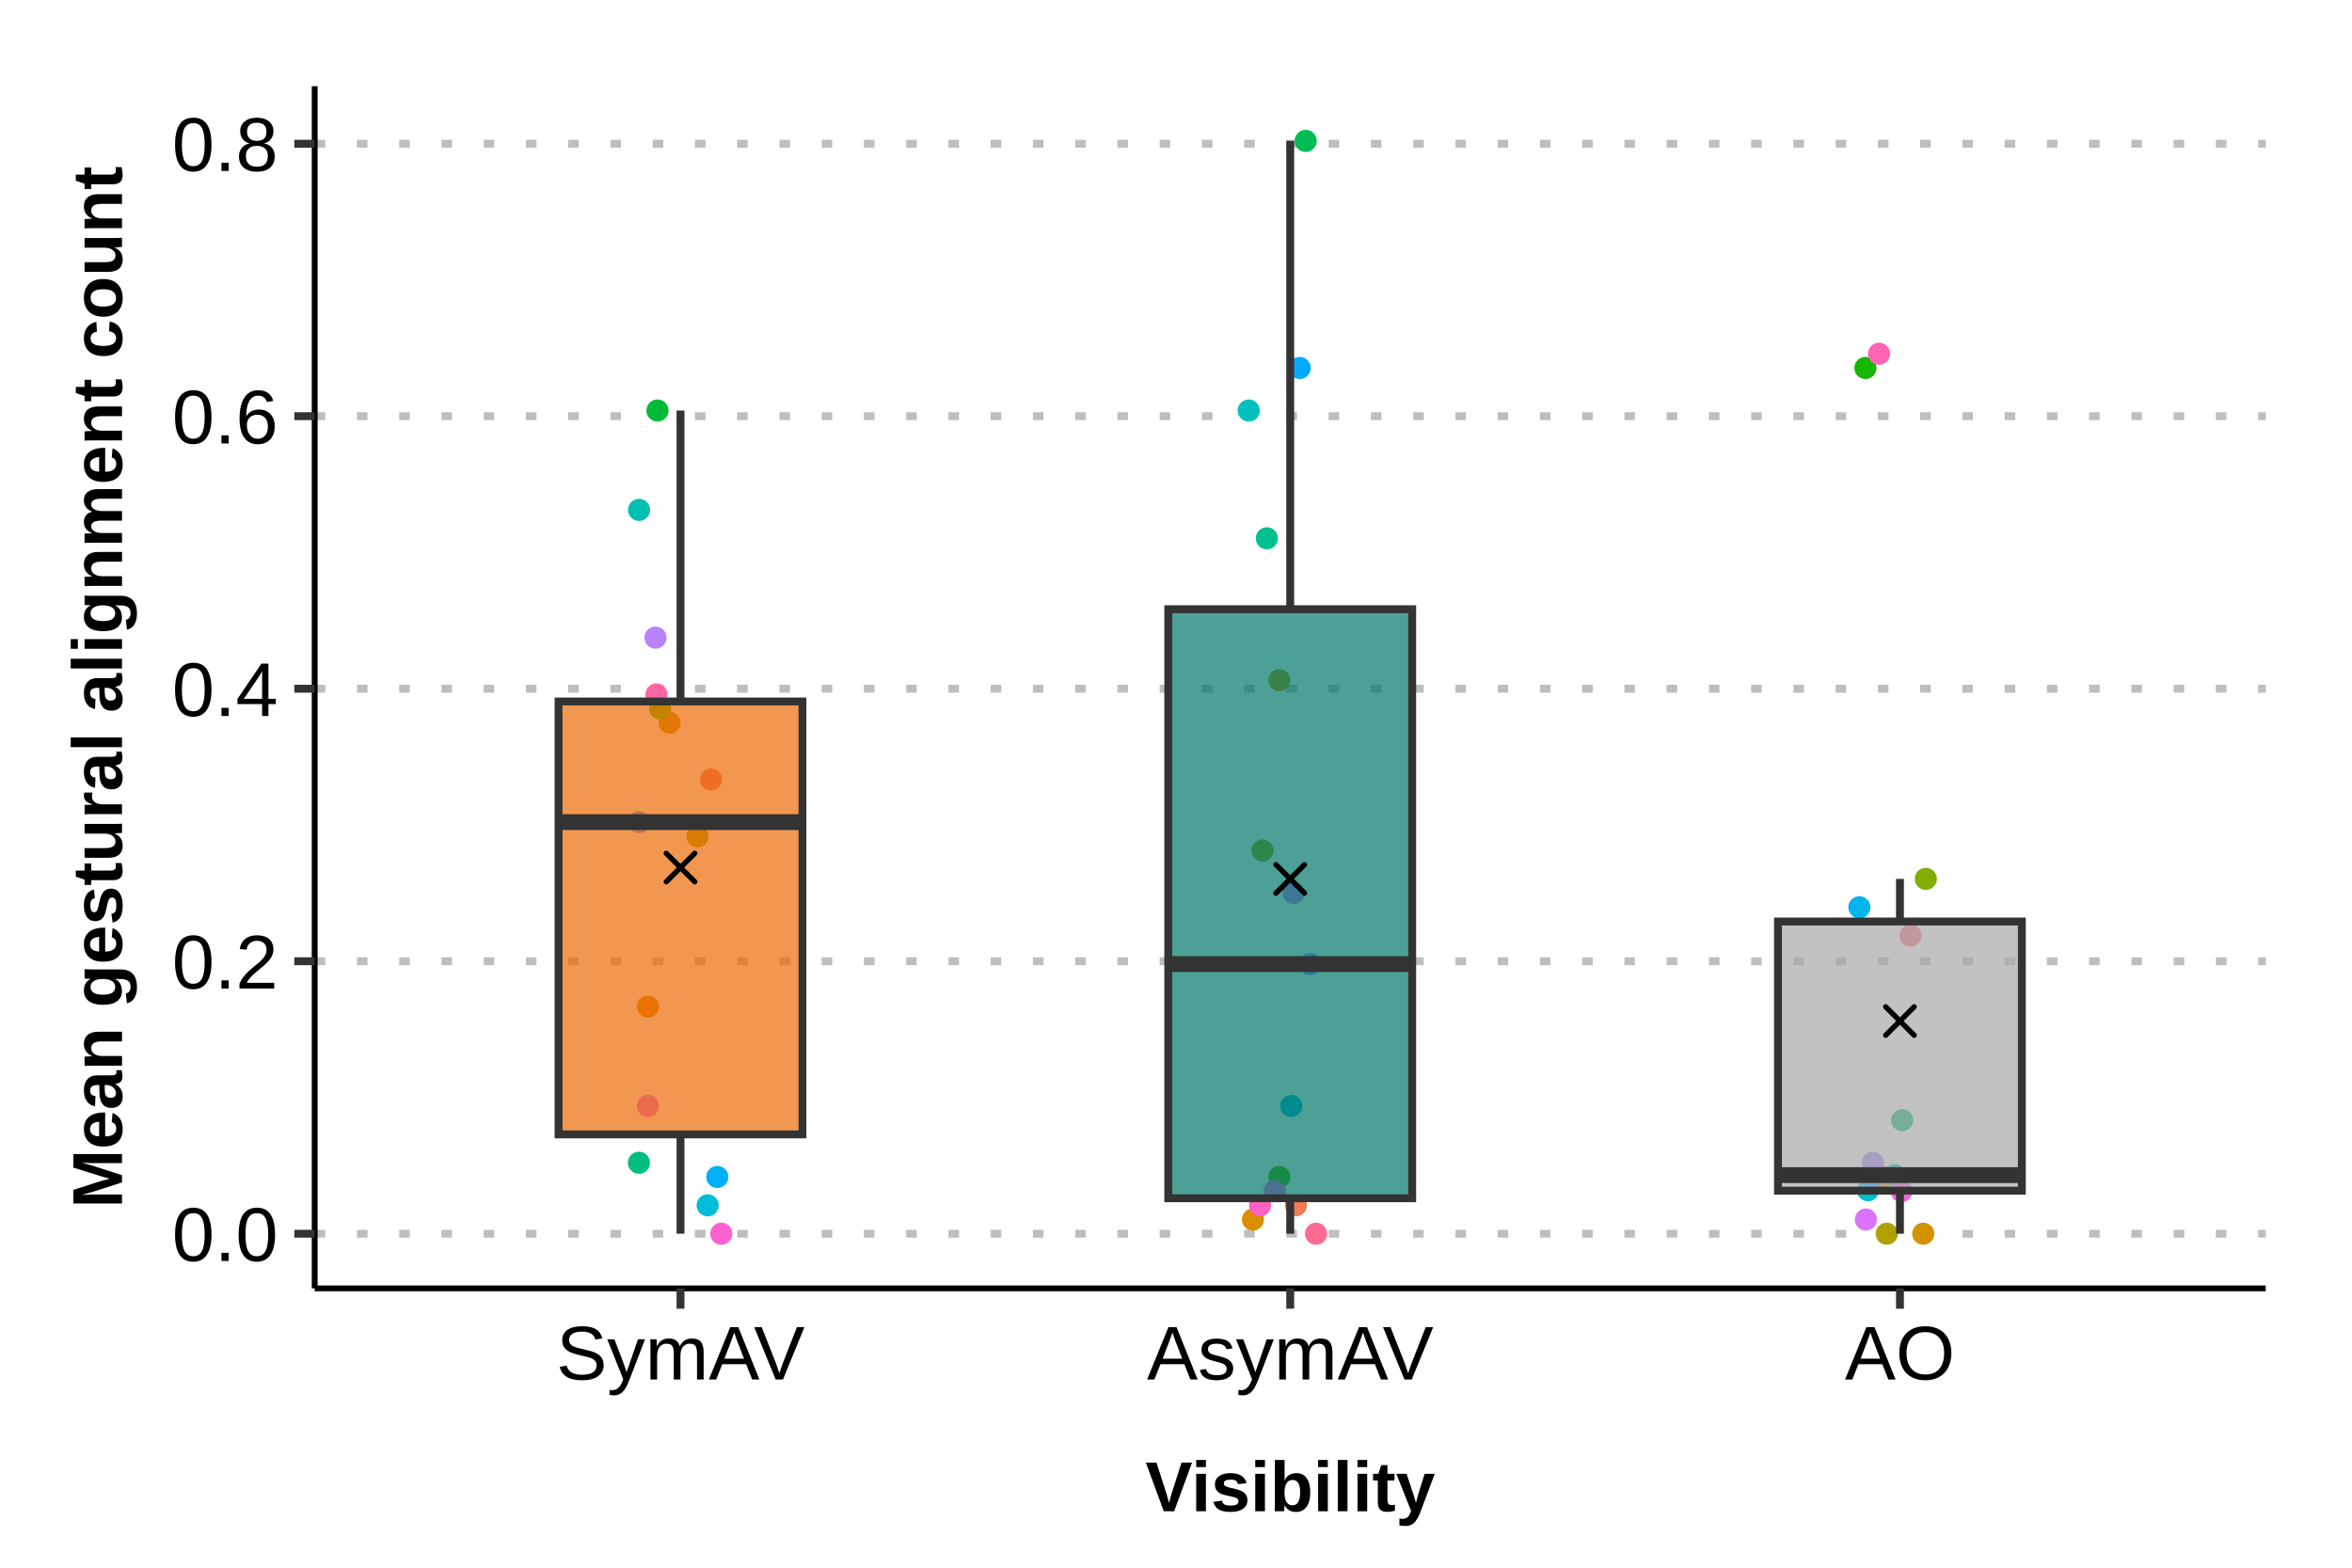
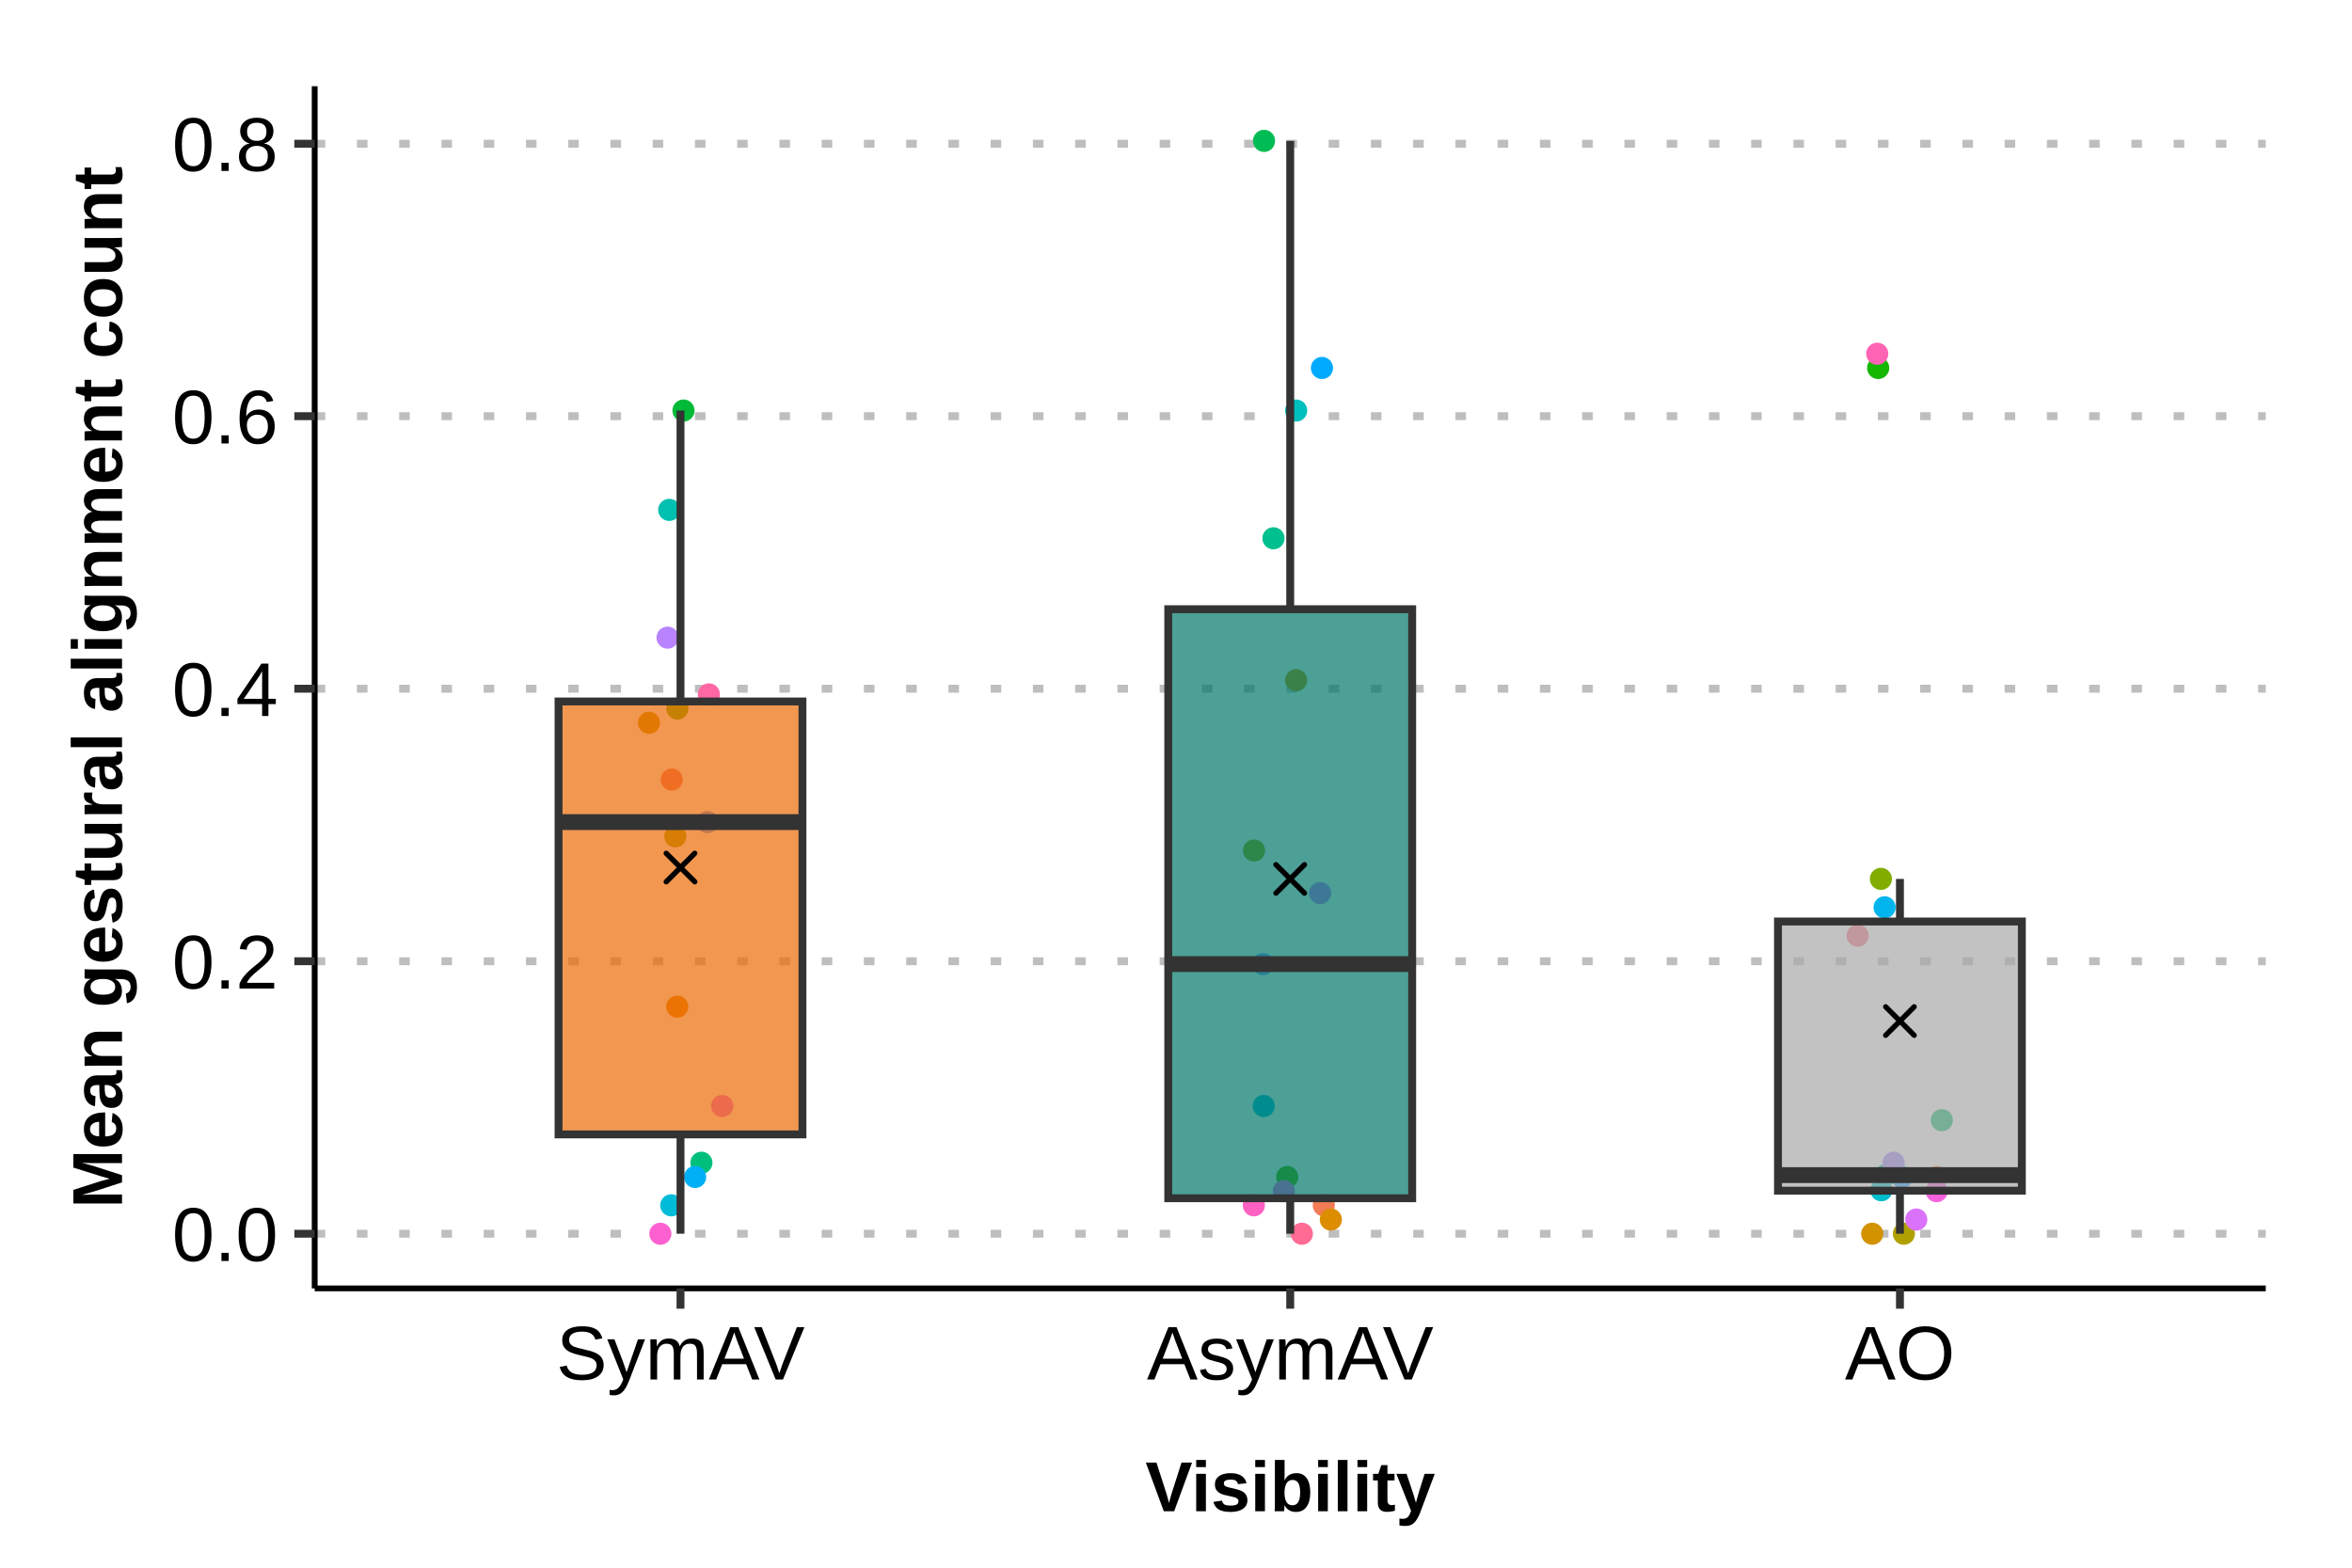
<svg xmlns="http://www.w3.org/2000/svg" width="432.00pt" height="288.00pt" viewBox="0 0 432.00 288.00">
  <g class="svglite">
    <defs>
      <style type="text/css">
    .svglite line, .svglite polyline, .svglite polygon, .svglite path, .svglite rect, .svglite circle {
      fill: none;
      stroke: #000000;
      stroke-linecap: round;
      stroke-linejoin: round;
      stroke-miterlimit: 10.00;
    }
    .svglite text {
      white-space: pre;
    }
    .svglite g.glyphgroup path {
      fill: inherit;
      stroke: none;
    }
  </style>
    </defs>
    <rect width="100%" height="100%" style="stroke: none; fill: none;" />
    <defs>
      <clipPath id="cpMC4wMHw0MzIuMDB8MC4wMHwyODguMDA=">
        <rect x="0.00" y="0.00" width="432.00" height="288.00" />
      </clipPath>
    </defs>
    <g clip-path="url(#cpMC4wMHw0MzIuMDB8MC4wMHwyODguMDA=)">
</g>
    <defs>
      <clipPath id="cpNTcuODB8NDE2LjE2fDE1Ljg0fDIzNi42OQ==">
        <rect x="57.80" y="15.84" width="358.36" height="220.85" />
      </clipPath>
    </defs>
    <g clip-path="url(#cpNTcuODB8NDE2LjE2fDE1Ljg0fDIzNi42OQ==)">
      <polyline points="57.80,226.65 416.16,226.65 " style="stroke-width: 1.45; stroke: #BEBEBE; stroke-dasharray: 1.94,5.82; stroke-linecap: butt;" />
      <polyline points="57.80,176.59 416.16,176.59 " style="stroke-width: 1.45; stroke: #BEBEBE; stroke-dasharray: 1.94,5.82; stroke-linecap: butt;" />
      <polyline points="57.80,126.52 416.16,126.52 " style="stroke-width: 1.45; stroke: #BEBEBE; stroke-dasharray: 1.94,5.82; stroke-linecap: butt;" />
      <polyline points="57.80,76.46 416.16,76.46 " style="stroke-width: 1.45; stroke: #BEBEBE; stroke-dasharray: 1.94,5.82; stroke-linecap: butt;" />
      <polyline points="57.80,26.40 416.16,26.40 " style="stroke-width: 1.45; stroke: #BEBEBE; stroke-dasharray: 1.94,5.82; stroke-linecap: butt;" />
-       <circle cx="130.60" cy="143.21" r="1.55" style="stroke-width: 0.97; stroke: #F8766D; fill: #F8766D;" />
-       <circle cx="238.02" cy="221.43" r="1.55" style="stroke-width: 0.97; stroke: #F27C56; fill: #F27C56;" />
-       <circle cx="346.04" cy="216.22" r="1.55" style="stroke-width: 0.97; stroke: #EC823A; fill: #EC823A;" />
-       <circle cx="119.01" cy="184.93" r="1.55" style="stroke-width: 0.97; stroke: #E58700; fill: #E58700;" />
-       <circle cx="230.13" cy="224.04" r="1.55" style="stroke-width: 0.97; stroke: #DC8D00; fill: #DC8D00;" />
-       <circle cx="353.25" cy="226.65" r="1.55" style="stroke-width: 0.97; stroke: #D39200; fill: #D39200;" />
-       <circle cx="122.99" cy="132.78" r="1.55" style="stroke-width: 0.97; stroke: #C99800; fill: #C99800;" />
-       <circle cx="234.98" cy="124.96" r="1.55" style="stroke-width: 0.97; stroke: #BD9C00; fill: #BD9C00;" />
-       <circle cx="346.55" cy="226.65" r="1.55" style="stroke-width: 0.97; stroke: #B1A100; fill: #B1A100;" />
-       <circle cx="128.10" cy="153.64" r="1.55" style="stroke-width: 0.97; stroke: #A3A500; fill: #A3A500;" />
-       <circle cx="231.89" cy="156.25" r="1.55" style="stroke-width: 0.97; stroke: #93AA00; fill: #93AA00;" />
-       <circle cx="353.72" cy="161.46" r="1.55" style="stroke-width: 0.97; stroke: #81AD00; fill: #81AD00;" />
-       <circle cx="121.27" cy="130.17" r="1.55" style="stroke-width: 0.97; stroke: #6BB100; fill: #6BB100;" />
-       <circle cx="234.98" cy="216.22" r="1.55" style="stroke-width: 0.97; stroke: #4EB400; fill: #4EB400;" />
-       <circle cx="342.63" cy="67.60" r="1.55" style="stroke-width: 0.97; stroke: #15B700; fill: #15B700;" />
-       <circle cx="120.76" cy="75.42" r="1.55" style="stroke-width: 0.97; stroke: #00BA38; fill: #00BA38;" />
-       <circle cx="239.82" cy="25.88" r="1.55" style="stroke-width: 0.97; stroke: #00BC54; fill: #00BC54;" />
-       <circle cx="349.38" cy="205.79" r="1.55" style="stroke-width: 0.97; stroke: #00BE6A; fill: #00BE6A;" />
-       <circle cx="117.35" cy="213.61" r="1.55" style="stroke-width: 0.97; stroke: #00BF7D; fill: #00BF7D;" />
-       <circle cx="232.69" cy="98.89" r="1.55" style="stroke-width: 0.97; stroke: #00C08F; fill: #00C08F;" />
-       <circle cx="347.98" cy="215.88" r="1.55" style="stroke-width: 0.97; stroke: #00C19F; fill: #00C19F;" />
-       <circle cx="117.38" cy="93.67" r="1.55" style="stroke-width: 0.97; stroke: #00C0AF; fill: #00C0AF;" />
-       <circle cx="229.36" cy="75.42" r="1.55" style="stroke-width: 0.97; stroke: #00C0BD; fill: #00C0BD;" />
-       <circle cx="343.10" cy="218.66" r="1.55" style="stroke-width: 0.97; stroke: #00BECB; fill: #00BECB;" />
-       <circle cx="129.98" cy="221.43" r="1.55" style="stroke-width: 0.97; stroke: #00BCD8; fill: #00BCD8;" />
-       <circle cx="237.17" cy="203.18" r="1.55" style="stroke-width: 0.97; stroke: #00B9E3; fill: #00B9E3;" />
-       <circle cx="341.52" cy="166.68" r="1.55" style="stroke-width: 0.97; stroke: #00B5EE; fill: #00B5EE;" />
-       <circle cx="131.74" cy="216.22" r="1.55" style="stroke-width: 0.97; stroke: #00B0F6; fill: #00B0F6;" />
-       <circle cx="238.72" cy="67.60" r="1.55" style="stroke-width: 0.97; stroke: #00AAFE; fill: #00AAFE;" />
-       <circle cx="343.81" cy="216.22" r="1.55" style="stroke-width: 0.97; stroke: #18A3FF; fill: #18A3FF;" />
-       <circle cx="117.38" cy="151.03" r="1.55" style="stroke-width: 0.97; stroke: #619CFF; fill: #619CFF;" />
-       <circle cx="240.62" cy="177.11" r="1.55" style="stroke-width: 0.97; stroke: #8694FF; fill: #8694FF;" />
-       <circle cx="343.99" cy="213.61" r="1.55" style="stroke-width: 0.97; stroke: #A28BFF; fill: #A28BFF;" />
-       <circle cx="120.40" cy="117.14" r="1.55" style="stroke-width: 0.97; stroke: #B983FF; fill: #B983FF;" />
-       <circle cx="237.60" cy="164.07" r="1.55" style="stroke-width: 0.97; stroke: #CB7AFF; fill: #CB7AFF;" />
-       <circle cx="342.71" cy="224.04" r="1.55" style="stroke-width: 0.97; stroke: #DB72FB; fill: #DB72FB;" />
-       <circle cx="119.01" cy="203.18" r="1.55" style="stroke-width: 0.97; stroke: #E76BF3; fill: #E76BF3;" />
-       <circle cx="234.11" cy="218.83" r="1.55" style="stroke-width: 0.97; stroke: #F166E9; fill: #F166E9;" />
-       <circle cx="349.26" cy="218.83" r="1.55" style="stroke-width: 0.97; stroke: #F862DE; fill: #F862DE;" />
-       <circle cx="132.48" cy="226.65" r="1.55" style="stroke-width: 0.97; stroke: #FD61D1; fill: #FD61D1;" />
-       <circle cx="231.43" cy="221.43" r="1.55" style="stroke-width: 0.97; stroke: #FF61C3; fill: #FF61C3;" />
-       <circle cx="345.13" cy="64.99" r="1.55" style="stroke-width: 0.97; stroke: #FF63B4; fill: #FF63B4;" />
-       <circle cx="120.57" cy="127.57" r="1.55" style="stroke-width: 0.97; stroke: #FF67A4; fill: #FF67A4;" />
-       <circle cx="241.73" cy="226.65" r="1.55" style="stroke-width: 0.97; stroke: #FF6B93; fill: #FF6B93;" />
-       <circle cx="350.91" cy="171.89" r="1.55" style="stroke-width: 0.97; stroke: #FC7181; fill: #FC7181;" />
+       <circle cx="123.38" cy="143.21" r="1.55" style="stroke-width: 0.97; stroke: #F8766D; fill: #F8766D;" />
+       <circle cx="243.15" cy="221.43" r="1.55" style="stroke-width: 0.97; stroke: #F27C56; fill: #F27C56;" />
+       <circle cx="355.78" cy="216.22" r="1.55" style="stroke-width: 0.97; stroke: #EC823A; fill: #EC823A;" />
+       <circle cx="124.39" cy="184.93" r="1.55" style="stroke-width: 0.97; stroke: #E58700; fill: #E58700;" />
+       <circle cx="244.44" cy="224.04" r="1.55" style="stroke-width: 0.97; stroke: #DC8D00; fill: #DC8D00;" />
+       <circle cx="343.88" cy="226.65" r="1.55" style="stroke-width: 0.97; stroke: #D39200; fill: #D39200;" />
+       <circle cx="119.20" cy="132.78" r="1.55" style="stroke-width: 0.97; stroke: #C99800; fill: #C99800;" />
+       <circle cx="238.07" cy="124.96" r="1.55" style="stroke-width: 0.97; stroke: #BD9C00; fill: #BD9C00;" />
+       <circle cx="349.69" cy="226.65" r="1.55" style="stroke-width: 0.97; stroke: #B1A100; fill: #B1A100;" />
+       <circle cx="124.04" cy="153.64" r="1.55" style="stroke-width: 0.97; stroke: #A3A500; fill: #A3A500;" />
+       <circle cx="230.33" cy="156.25" r="1.55" style="stroke-width: 0.97; stroke: #93AA00; fill: #93AA00;" />
+       <circle cx="345.47" cy="161.46" r="1.55" style="stroke-width: 0.97; stroke: #81AD00; fill: #81AD00;" />
+       <circle cx="124.42" cy="130.17" r="1.55" style="stroke-width: 0.97; stroke: #6BB100; fill: #6BB100;" />
+       <circle cx="236.43" cy="216.22" r="1.55" style="stroke-width: 0.97; stroke: #4EB400; fill: #4EB400;" />
+       <circle cx="344.97" cy="67.60" r="1.55" style="stroke-width: 0.97; stroke: #15B700; fill: #15B700;" />
+       <circle cx="125.54" cy="75.42" r="1.55" style="stroke-width: 0.97; stroke: #00BA38; fill: #00BA38;" />
+       <circle cx="232.17" cy="25.88" r="1.55" style="stroke-width: 0.97; stroke: #00BC54; fill: #00BC54;" />
+       <circle cx="356.66" cy="205.79" r="1.55" style="stroke-width: 0.97; stroke: #00BE6A; fill: #00BE6A;" />
+       <circle cx="128.83" cy="213.61" r="1.55" style="stroke-width: 0.97; stroke: #00BF7D; fill: #00BF7D;" />
+       <circle cx="233.90" cy="98.89" r="1.55" style="stroke-width: 0.97; stroke: #00C08F; fill: #00C08F;" />
+       <circle cx="346.31" cy="215.88" r="1.55" style="stroke-width: 0.97; stroke: #00C19F; fill: #00C19F;" />
+       <circle cx="122.92" cy="93.67" r="1.55" style="stroke-width: 0.97; stroke: #00C0AF; fill: #00C0AF;" />
+       <circle cx="238.07" cy="75.42" r="1.55" style="stroke-width: 0.97; stroke: #00C0BD; fill: #00C0BD;" />
+       <circle cx="345.55" cy="218.66" r="1.55" style="stroke-width: 0.97; stroke: #00BECB; fill: #00BECB;" />
+       <circle cx="123.29" cy="221.43" r="1.55" style="stroke-width: 0.97; stroke: #00BCD8; fill: #00BCD8;" />
+       <circle cx="232.11" cy="203.18" r="1.55" style="stroke-width: 0.97; stroke: #00B9E3; fill: #00B9E3;" />
+       <circle cx="346.15" cy="166.68" r="1.55" style="stroke-width: 0.97; stroke: #00B5EE; fill: #00B5EE;" />
+       <circle cx="127.68" cy="216.22" r="1.55" style="stroke-width: 0.97; stroke: #00B0F6; fill: #00B0F6;" />
+       <circle cx="242.81" cy="67.60" r="1.55" style="stroke-width: 0.97; stroke: #00AAFE; fill: #00AAFE;" />
+       <circle cx="349.36" cy="216.22" r="1.55" style="stroke-width: 0.97; stroke: #18A3FF; fill: #18A3FF;" />
+       <circle cx="129.94" cy="151.03" r="1.55" style="stroke-width: 0.97; stroke: #619CFF; fill: #619CFF;" />
+       <circle cx="231.98" cy="177.11" r="1.55" style="stroke-width: 0.97; stroke: #8694FF; fill: #8694FF;" />
+       <circle cx="347.80" cy="213.61" r="1.55" style="stroke-width: 0.97; stroke: #A28BFF; fill: #A28BFF;" />
+       <circle cx="122.61" cy="117.14" r="1.55" style="stroke-width: 0.97; stroke: #B983FF; fill: #B983FF;" />
+       <circle cx="242.47" cy="164.07" r="1.55" style="stroke-width: 0.97; stroke: #CB7AFF; fill: #CB7AFF;" />
+       <circle cx="351.97" cy="224.04" r="1.55" style="stroke-width: 0.97; stroke: #DB72FB; fill: #DB72FB;" />
+       <circle cx="132.65" cy="203.18" r="1.55" style="stroke-width: 0.97; stroke: #E76BF3; fill: #E76BF3;" />
+       <circle cx="235.81" cy="218.83" r="1.55" style="stroke-width: 0.97; stroke: #F166E9; fill: #F166E9;" />
+       <circle cx="355.70" cy="218.83" r="1.55" style="stroke-width: 0.97; stroke: #F862DE; fill: #F862DE;" />
+       <circle cx="121.29" cy="226.65" r="1.55" style="stroke-width: 0.97; stroke: #FD61D1; fill: #FD61D1;" />
+       <circle cx="230.30" cy="221.43" r="1.55" style="stroke-width: 0.97; stroke: #FF61C3; fill: #FF61C3;" />
+       <circle cx="344.80" cy="64.99" r="1.55" style="stroke-width: 0.97; stroke: #FF63B4; fill: #FF63B4;" />
+       <circle cx="130.20" cy="127.57" r="1.55" style="stroke-width: 0.97; stroke: #FF67A4; fill: #FF67A4;" />
+       <circle cx="239.12" cy="226.65" r="1.55" style="stroke-width: 0.97; stroke: #FF6B93; fill: #FF6B93;" />
+       <circle cx="341.20" cy="171.89" r="1.55" style="stroke-width: 0.97; stroke: #FC7181; fill: #FC7181;" />
      <line x1="124.99" y1="128.87" x2="124.99" y2="75.42" style="stroke-width: 1.45; stroke: #333333; stroke-linecap: butt;" />
      <line x1="124.99" y1="208.40" x2="124.99" y2="226.65" style="stroke-width: 1.45; stroke: #333333; stroke-linecap: butt;" />
      <polygon points="102.59,128.87 102.59,208.40 147.39,208.40 147.39,128.87 102.59,128.87 " style="stroke-width: 1.45; stroke: #333333; stroke-linecap: butt; stroke-linejoin: miter; fill: #ED6B06; fill-opacity: 0.70;" />
      <line x1="102.59" y1="151.03" x2="147.39" y2="151.03" style="stroke-width: 2.91; stroke: #333333; stroke-linecap: butt; stroke-linejoin: miter;" />
      <line x1="236.98" y1="111.92" x2="236.98" y2="25.88" style="stroke-width: 1.45; stroke: #333333; stroke-linecap: butt;" />
      <line x1="236.98" y1="220.13" x2="236.98" y2="226.65" style="stroke-width: 1.45; stroke: #333333; stroke-linecap: butt;" />
      <polygon points="214.58,111.92 214.58,220.13 259.38,220.13 259.38,111.92 214.58,111.92 " style="stroke-width: 1.45; stroke: #333333; stroke-linecap: butt; stroke-linejoin: miter; fill: #00786A; fill-opacity: 0.70;" />
      <line x1="214.58" y1="177.11" x2="259.38" y2="177.11" style="stroke-width: 2.91; stroke: #333333; stroke-linecap: butt; stroke-linejoin: miter;" />
      <line x1="348.97" y1="169.29" x2="348.97" y2="161.46" style="stroke-width: 1.45; stroke: #333333; stroke-linecap: butt;" />
      <line x1="348.97" y1="218.74" x2="348.97" y2="226.65" style="stroke-width: 1.45; stroke: #333333; stroke-linecap: butt;" />
      <polygon points="326.57,169.29 326.57,218.74 371.36,218.74 371.36,169.29 326.57,169.29 " style="stroke-width: 1.45; stroke: #333333; stroke-linecap: butt; stroke-linejoin: miter; fill: #A9A9A9; fill-opacity: 0.70;" />
      <line x1="326.57" y1="215.88" x2="371.36" y2="215.88" style="stroke-width: 2.91; stroke: #333333; stroke-linecap: butt; stroke-linejoin: miter;" />
      <line x1="122.37" y1="161.99" x2="127.61" y2="156.76" style="stroke-width: 0.97;" />
      <line x1="122.37" y1="156.76" x2="127.61" y2="161.99" style="stroke-width: 0.97;" />
      <line x1="234.36" y1="164.08" x2="239.60" y2="158.85" style="stroke-width: 0.97;" />
      <line x1="234.36" y1="158.85" x2="239.60" y2="164.08" style="stroke-width: 0.97;" />
      <line x1="346.35" y1="190.19" x2="351.58" y2="184.96" style="stroke-width: 0.97;" />
      <line x1="346.35" y1="184.96" x2="351.58" y2="190.19" style="stroke-width: 0.97;" />
    </g>
    <g clip-path="url(#cpMC4wMHw0MzIuMDB8MC4wMHwyODguMDA=)">
      <polyline points="57.80,236.69 57.80,15.84 " style="stroke-width: 1.07; stroke-linecap: butt;" />
      <text x="51.07" y="231.66" text-anchor="end" style="font-size: 14.00px; font-family: &quot;Arial&quot;;" textLength="19.45px" lengthAdjust="spacingAndGlyphs">0.0</text>
      <text x="51.07" y="181.60" text-anchor="end" style="font-size: 14.00px; font-family: &quot;Arial&quot;;" textLength="19.45px" lengthAdjust="spacingAndGlyphs">0.2</text>
      <text x="51.07" y="131.54" text-anchor="end" style="font-size: 14.00px; font-family: &quot;Arial&quot;;" textLength="19.45px" lengthAdjust="spacingAndGlyphs">0.4</text>
      <text x="51.07" y="81.47" text-anchor="end" style="font-size: 14.00px; font-family: &quot;Arial&quot;;" textLength="19.45px" lengthAdjust="spacingAndGlyphs">0.6</text>
      <text x="51.07" y="31.41" text-anchor="end" style="font-size: 14.00px; font-family: &quot;Arial&quot;;" textLength="19.45px" lengthAdjust="spacingAndGlyphs">0.8</text>
      <polyline points="54.06,226.65 57.80,226.65 " style="stroke-width: 1.45; stroke: #333333; stroke-linecap: butt;" />
      <polyline points="54.06,176.59 57.80,176.59 " style="stroke-width: 1.45; stroke: #333333; stroke-linecap: butt;" />
      <polyline points="54.06,126.52 57.80,126.52 " style="stroke-width: 1.45; stroke: #333333; stroke-linecap: butt;" />
      <polyline points="54.06,76.46 57.80,76.46 " style="stroke-width: 1.45; stroke: #333333; stroke-linecap: butt;" />
      <polyline points="54.06,26.40 57.80,26.40 " style="stroke-width: 1.45; stroke: #333333; stroke-linecap: butt;" />
      <polyline points="57.80,236.69 416.16,236.69 " style="stroke-width: 1.07; stroke-linecap: butt;" />
      <polyline points="124.99,240.42 124.99,236.69 " style="stroke-width: 1.45; stroke: #333333; stroke-linecap: butt;" />
      <polyline points="236.98,240.42 236.98,236.69 " style="stroke-width: 1.45; stroke: #333333; stroke-linecap: butt;" />
      <polyline points="348.97,240.42 348.97,236.69 " style="stroke-width: 1.45; stroke: #333333; stroke-linecap: butt;" />
      <text x="124.99" y="253.43" text-anchor="middle" style="font-size: 14.00px; font-family: &quot;Arial&quot;;" textLength="45.66px" lengthAdjust="spacingAndGlyphs">SymAV</text>
      <text x="236.98" y="253.43" text-anchor="middle" style="font-size: 14.00px; font-family: &quot;Arial&quot;;" textLength="52.66px" lengthAdjust="spacingAndGlyphs">AsymAV</text>
      <text x="348.97" y="253.43" text-anchor="middle" style="font-size: 14.00px; font-family: &quot;Arial&quot;;" textLength="20.23px" lengthAdjust="spacingAndGlyphs">AO</text>
      <text x="236.98" y="277.63" text-anchor="middle" style="font-size: 13.00px; font-weight: bold; font-family: &quot;Arial&quot;;" textLength="53.22px" lengthAdjust="spacingAndGlyphs">Visibility</text>
      <text transform="translate(22.41,126.26) rotate(-90)" text-anchor="middle" style="font-size: 13.00px; font-weight: bold; font-family: &quot;Arial&quot;;" textLength="191.41px" lengthAdjust="spacingAndGlyphs">Mean gestural alignment count</text>
    </g>
  </g>
</svg>
